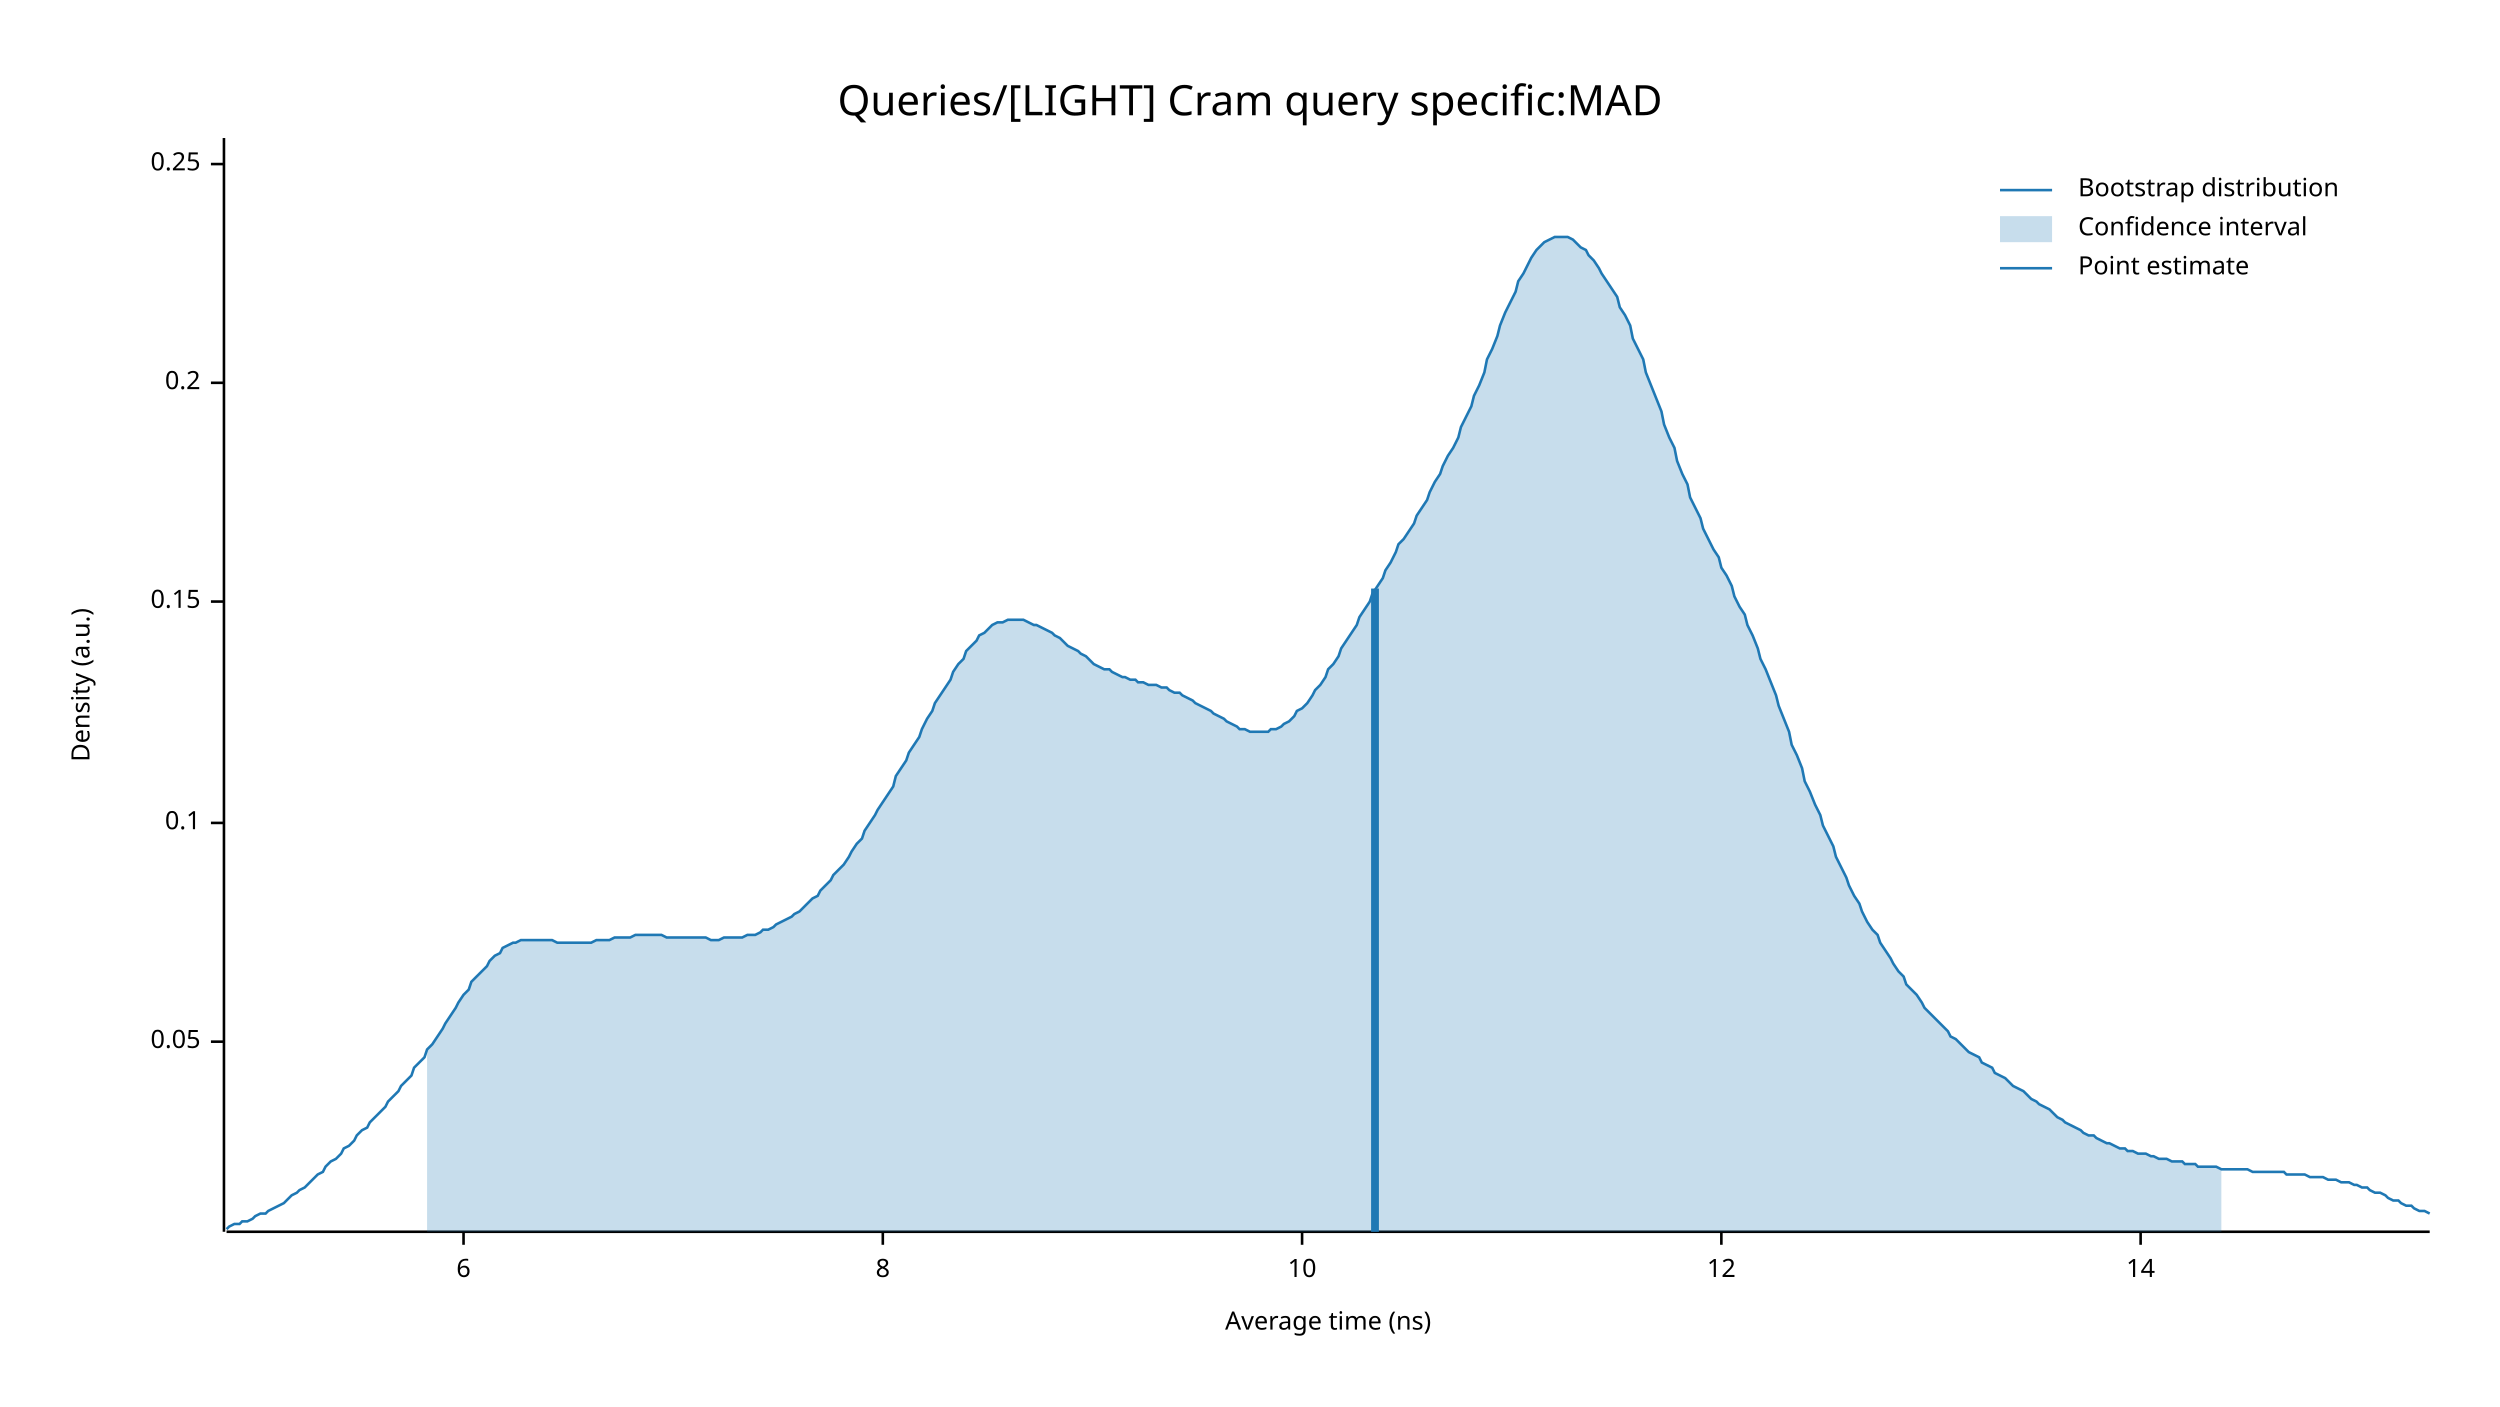
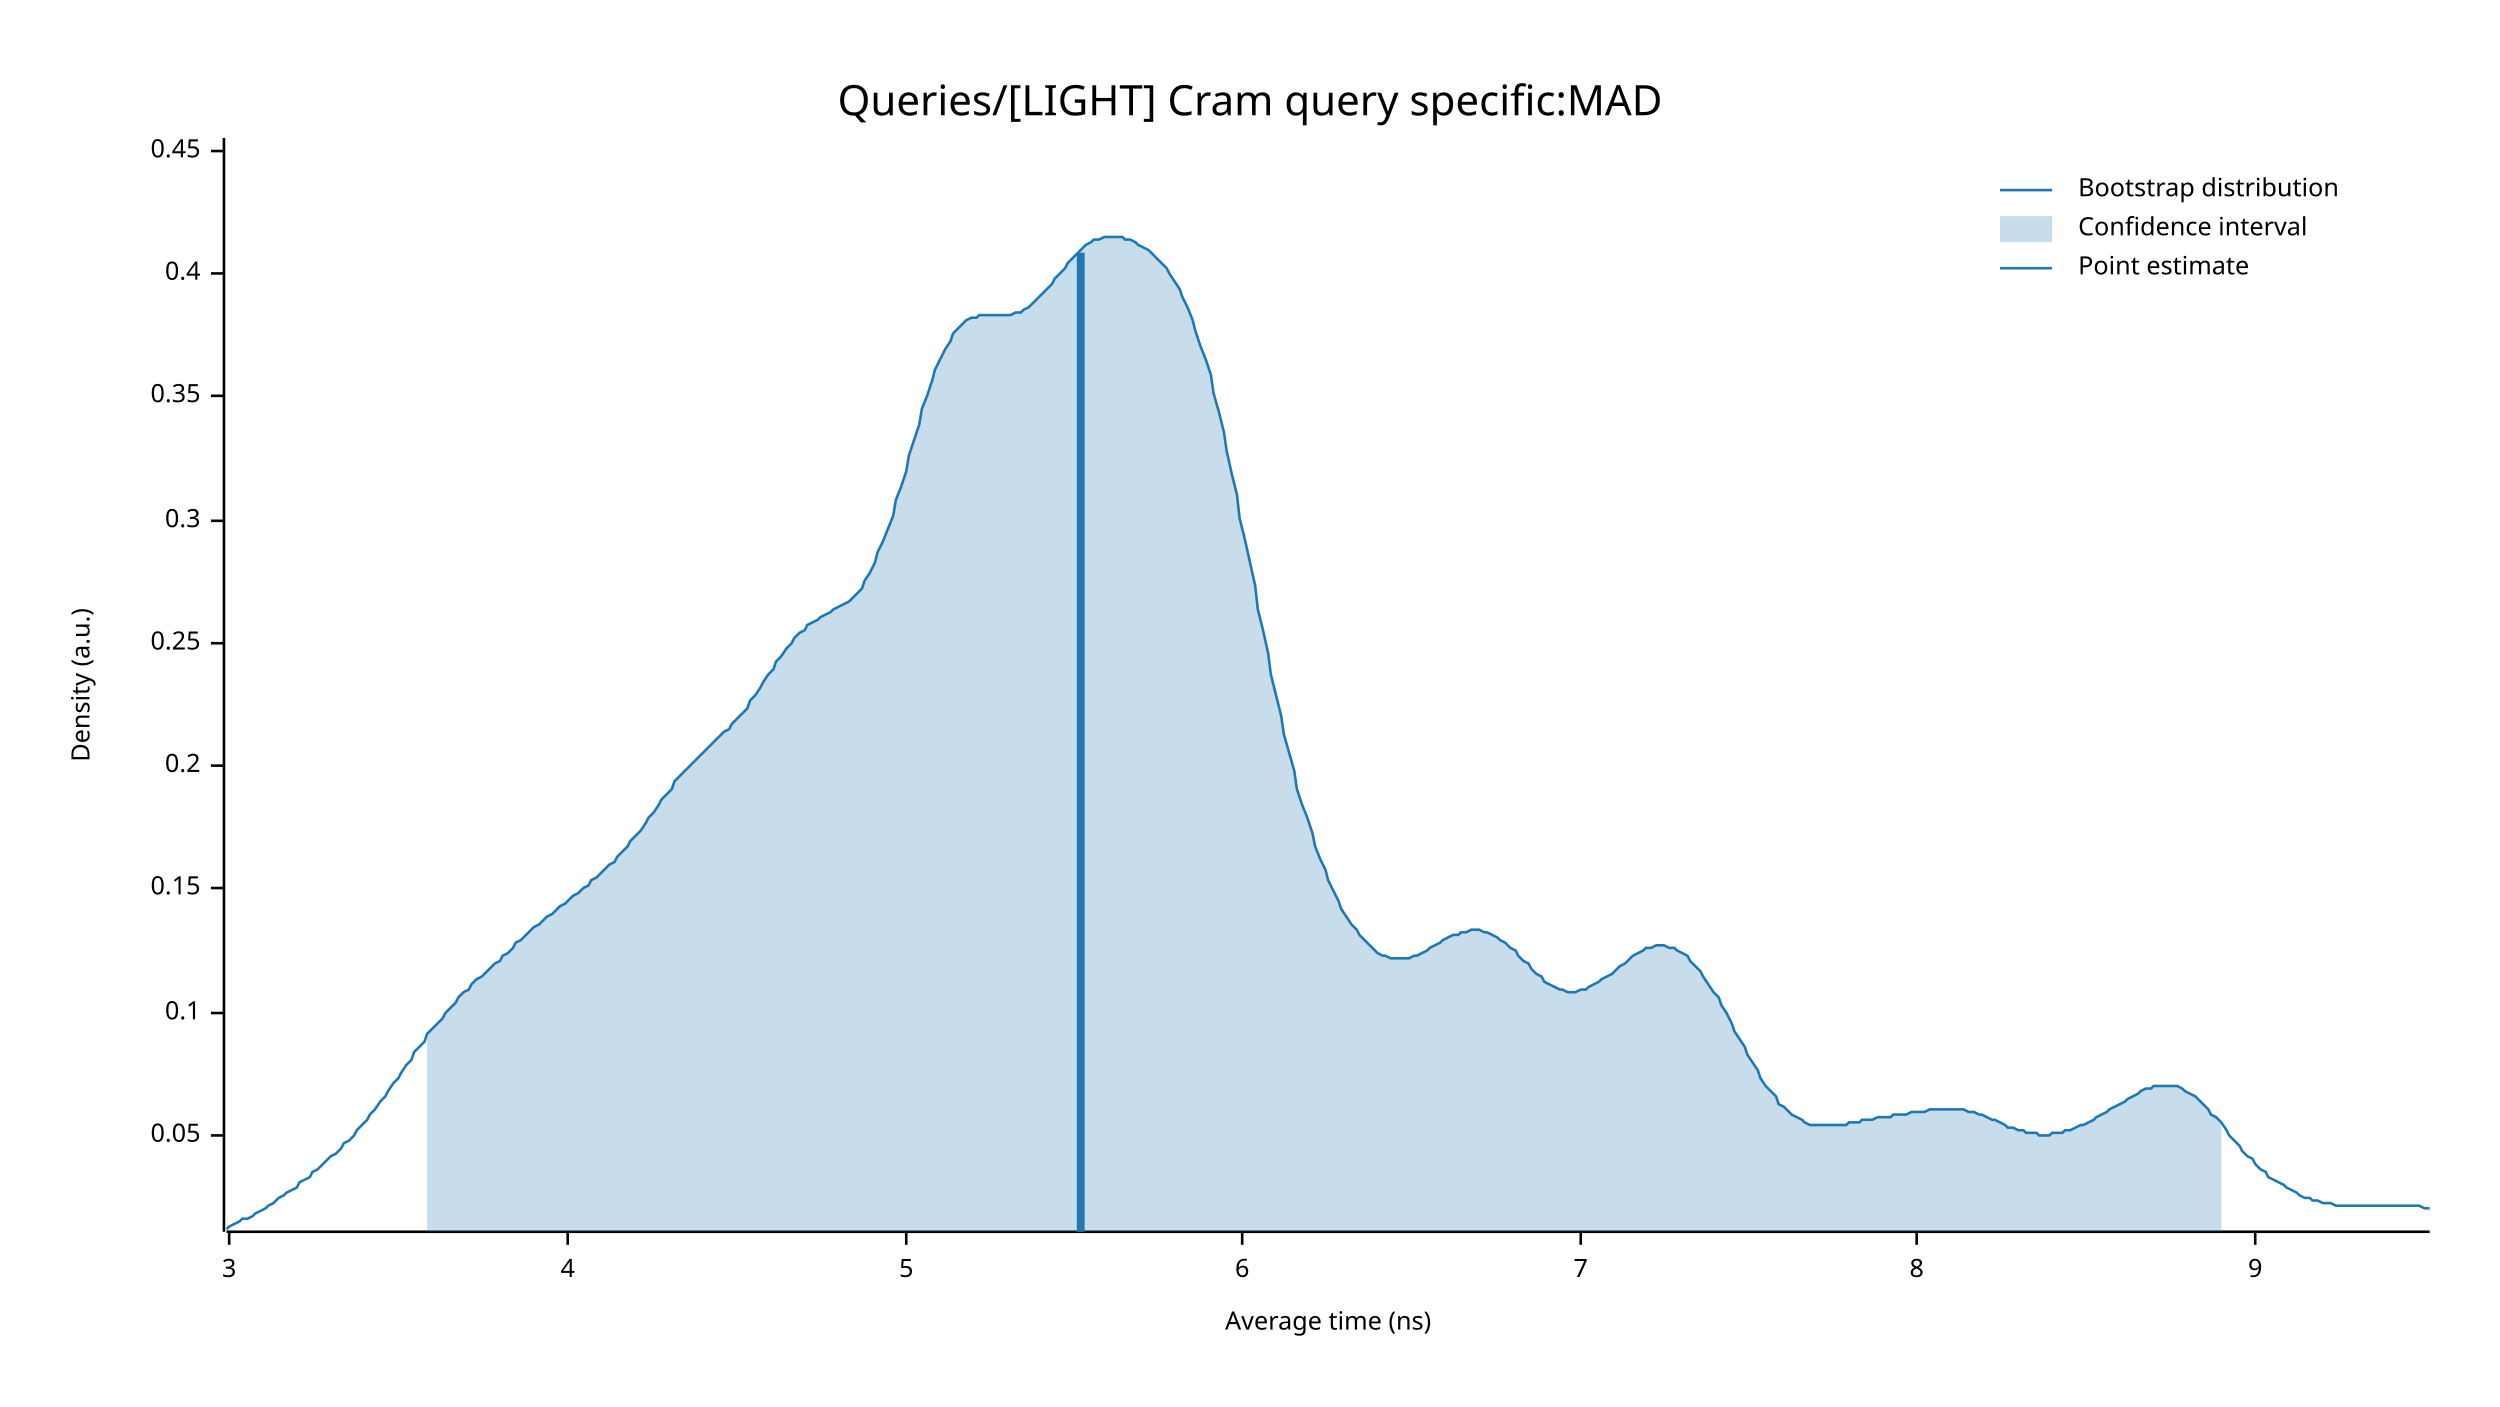
<svg xmlns="http://www.w3.org/2000/svg" width="960" height="540" viewBox="0 0 960 540">
  <text x="480" y="32" dy="0.76em" text-anchor="middle" font-family="sans-serif" font-size="16.129" opacity="1" fill="#000000">
Queries/[LIGHT] Cram query specific:MAD
</text>
  <text x="27" y="263" dy="0.76em" text-anchor="middle" font-family="sans-serif" font-size="9.677" opacity="1" fill="#000000" transform="rotate(270, 27, 263)">
Density (a.u.)
</text>
  <text x="510" y="513" dy="-0.5ex" text-anchor="middle" font-family="sans-serif" font-size="9.677" opacity="1" fill="#000000">
Average time (ns)
</text>
  <polyline fill="none" opacity="1" stroke="#000000" stroke-width="1" points="86,53 86,473 " />
-   <text x="77" y="400" dy="0.5ex" text-anchor="end" font-family="sans-serif" font-size="9.677" opacity="1" fill="#000000">
+   <text x="77" y="436" dy="0.5ex" text-anchor="end" font-family="sans-serif" font-size="9.677" opacity="1" fill="#000000">
0.05
</text>
-   <polyline fill="none" opacity="1" stroke="#000000" stroke-width="1" points="81,400 86,400 " />
-   <text x="77" y="316" dy="0.5ex" text-anchor="end" font-family="sans-serif" font-size="9.677" opacity="1" fill="#000000">
+   <polyline fill="none" opacity="1" stroke="#000000" stroke-width="1" points="81,436 86,436 " />
+   <text x="77" y="389" dy="0.5ex" text-anchor="end" font-family="sans-serif" font-size="9.677" opacity="1" fill="#000000">
0.1
</text>
-   <polyline fill="none" opacity="1" stroke="#000000" stroke-width="1" points="81,316 86,316 " />
-   <text x="77" y="231" dy="0.5ex" text-anchor="end" font-family="sans-serif" font-size="9.677" opacity="1" fill="#000000">
+   <polyline fill="none" opacity="1" stroke="#000000" stroke-width="1" points="81,389 86,389 " />
+   <text x="77" y="341" dy="0.5ex" text-anchor="end" font-family="sans-serif" font-size="9.677" opacity="1" fill="#000000">
0.15
</text>
-   <polyline fill="none" opacity="1" stroke="#000000" stroke-width="1" points="81,231 86,231 " />
-   <text x="77" y="147" dy="0.5ex" text-anchor="end" font-family="sans-serif" font-size="9.677" opacity="1" fill="#000000">
+   <polyline fill="none" opacity="1" stroke="#000000" stroke-width="1" points="81,341 86,341 " />
+   <text x="77" y="294" dy="0.5ex" text-anchor="end" font-family="sans-serif" font-size="9.677" opacity="1" fill="#000000">
0.2
</text>
-   <polyline fill="none" opacity="1" stroke="#000000" stroke-width="1" points="81,147 86,147 " />
-   <text x="77" y="63" dy="0.5ex" text-anchor="end" font-family="sans-serif" font-size="9.677" opacity="1" fill="#000000">
+   <polyline fill="none" opacity="1" stroke="#000000" stroke-width="1" points="81,294 86,294 " />
+   <text x="77" y="247" dy="0.5ex" text-anchor="end" font-family="sans-serif" font-size="9.677" opacity="1" fill="#000000">
0.25
</text>
-   <polyline fill="none" opacity="1" stroke="#000000" stroke-width="1" points="81,63 86,63 " />
+   <polyline fill="none" opacity="1" stroke="#000000" stroke-width="1" points="81,247 86,247 " />
+   <text x="77" y="200" dy="0.5ex" text-anchor="end" font-family="sans-serif" font-size="9.677" opacity="1" fill="#000000">
+ 0.3
+ </text>
+   <polyline fill="none" opacity="1" stroke="#000000" stroke-width="1" points="81,200 86,200 " />
+   <text x="77" y="152" dy="0.5ex" text-anchor="end" font-family="sans-serif" font-size="9.677" opacity="1" fill="#000000">
+ 0.35
+ </text>
+   <polyline fill="none" opacity="1" stroke="#000000" stroke-width="1" points="81,152 86,152 " />
+   <text x="77" y="105" dy="0.5ex" text-anchor="end" font-family="sans-serif" font-size="9.677" opacity="1" fill="#000000">
+ 0.4
+ </text>
+   <polyline fill="none" opacity="1" stroke="#000000" stroke-width="1" points="81,105 86,105 " />
+   <text x="77" y="58" dy="0.5ex" text-anchor="end" font-family="sans-serif" font-size="9.677" opacity="1" fill="#000000">
+ 0.45
+ </text>
+   <polyline fill="none" opacity="1" stroke="#000000" stroke-width="1" points="81,58 86,58 " />
  <polyline fill="none" opacity="1" stroke="#000000" stroke-width="1" points="87,473 933,473 " />
-   <text x="178" y="483" dy="0.76em" text-anchor="middle" font-family="sans-serif" font-size="9.677" opacity="1" fill="#000000">
+   <text x="88" y="483" dy="0.76em" text-anchor="middle" font-family="sans-serif" font-size="9.677" opacity="1" fill="#000000">
+ 3
+ </text>
+   <polyline fill="none" opacity="1" stroke="#000000" stroke-width="1" points="88,473 88,478 " />
+   <text x="218" y="483" dy="0.76em" text-anchor="middle" font-family="sans-serif" font-size="9.677" opacity="1" fill="#000000">
+ 4
+ </text>
+   <polyline fill="none" opacity="1" stroke="#000000" stroke-width="1" points="218,473 218,478 " />
+   <text x="348" y="483" dy="0.76em" text-anchor="middle" font-family="sans-serif" font-size="9.677" opacity="1" fill="#000000">
+ 5
+ </text>
+   <polyline fill="none" opacity="1" stroke="#000000" stroke-width="1" points="348,473 348,478 " />
+   <text x="477" y="483" dy="0.76em" text-anchor="middle" font-family="sans-serif" font-size="9.677" opacity="1" fill="#000000">
6
</text>
-   <polyline fill="none" opacity="1" stroke="#000000" stroke-width="1" points="178,473 178,478 " />
-   <text x="339" y="483" dy="0.76em" text-anchor="middle" font-family="sans-serif" font-size="9.677" opacity="1" fill="#000000">
+   <polyline fill="none" opacity="1" stroke="#000000" stroke-width="1" points="477,473 477,478 " />
+   <text x="607" y="483" dy="0.76em" text-anchor="middle" font-family="sans-serif" font-size="9.677" opacity="1" fill="#000000">
+ 7
+ </text>
+   <polyline fill="none" opacity="1" stroke="#000000" stroke-width="1" points="607,473 607,478 " />
+   <text x="736" y="483" dy="0.76em" text-anchor="middle" font-family="sans-serif" font-size="9.677" opacity="1" fill="#000000">
8
</text>
-   <polyline fill="none" opacity="1" stroke="#000000" stroke-width="1" points="339,473 339,478 " />
-   <text x="500" y="483" dy="0.76em" text-anchor="middle" font-family="sans-serif" font-size="9.677" opacity="1" fill="#000000">
- 10
+   <polyline fill="none" opacity="1" stroke="#000000" stroke-width="1" points="736,473 736,478 " />
+   <text x="866" y="483" dy="0.76em" text-anchor="middle" font-family="sans-serif" font-size="9.677" opacity="1" fill="#000000">
+ 9
</text>
-   <polyline fill="none" opacity="1" stroke="#000000" stroke-width="1" points="500,473 500,478 " />
-   <text x="661" y="483" dy="0.76em" text-anchor="middle" font-family="sans-serif" font-size="9.677" opacity="1" fill="#000000">
- 12
- </text>
-   <polyline fill="none" opacity="1" stroke="#000000" stroke-width="1" points="661,473 661,478 " />
-   <text x="822" y="483" dy="0.76em" text-anchor="middle" font-family="sans-serif" font-size="9.677" opacity="1" fill="#000000">
- 14
- </text>
-   <polyline fill="none" opacity="1" stroke="#000000" stroke-width="1" points="822,473 822,478 " />
-   <polyline fill="none" opacity="1" stroke="#1F78B4" stroke-width="1" points="87,472 88,471 90,470 92,470 93,469 95,469 97,468 98,467 100,466 102,466 103,465 105,464 107,463 109,462 110,461 112,459 114,458 115,457 117,456 119,454 120,453 122,451 124,450 125,448 127,446 129,445 131,443 132,441 134,440 136,438 137,436 139,434 141,433 142,431 144,429 146,427 148,425 149,423 151,421 153,419 154,417 156,415 158,413 159,410 161,408 163,406 164,403 166,401 168,398 170,395 171,393 173,390 175,387 176,385 178,382 180,380 181,377 183,375 185,373 187,371 188,369 190,367 192,366 193,364 195,363 197,362 198,362 200,361 202,361 203,361 205,361 207,361 209,361 210,361 212,361 214,362 215,362 217,362 219,362 220,362 222,362 224,362 226,362 227,362 229,361 231,361 232,361 234,361 236,360 237,360 239,360 241,360 242,360 244,359 246,359 248,359 249,359 251,359 253,359 254,359 256,360 258,360 259,360 261,360 263,360 265,360 266,360 268,360 270,360 271,360 273,361 275,361 276,361 278,360 280,360 281,360 283,360 285,360 287,359 288,359 290,359 292,358 293,357 295,357 297,356 298,355 300,354 302,353 304,352 305,351 307,350 309,348 310,347 312,345 314,344 315,342 317,340 319,338 320,336 322,334 324,332 326,329 327,327 329,324 331,322 332,319 334,316 336,313 337,311 339,308 341,305 343,302 344,298 346,295 348,292 349,289 351,286 353,283 354,280 356,276 358,273 359,270 361,267 363,264 365,261 366,258 368,255 370,253 371,250 373,248 375,246 376,244 378,243 380,241 381,240 383,239 385,239 387,238 388,238 390,238 392,238 393,238 395,239 397,240 398,240 400,241 402,242 404,243 405,244 407,245 409,247 410,248 412,249 414,250 415,251 417,252 419,254 420,255 422,256 424,257 426,257 427,258 429,259 431,260 432,260 434,261 436,261 437,262 439,262 441,263 443,263 444,263 446,264 448,264 449,265 451,266 453,266 454,267 456,268 458,269 459,270 461,271 463,272 465,273 466,274 468,275 470,276 471,277 473,278 475,279 476,280 478,280 480,281 482,281 483,281 485,281 487,281 488,280 490,280 492,279 493,278 495,277 497,275 498,273 500,272 502,270 504,267 505,265 507,263 509,260 510,257 512,255 514,252 515,249 517,246 519,243 521,240 522,237 524,234 526,231 527,228 529,225 531,222 532,219 534,216 536,212 537,209 539,207 541,204 543,201 544,198 546,195 548,192 549,189 551,185 553,182 554,179 556,175 558,172 560,168 561,164 563,160 565,156 566,152 568,148 570,143 571,138 573,134 575,129 576,125 578,120 580,116 582,112 583,108 585,105 587,101 588,99 590,96 592,94 593,93 595,92 597,91 599,91 600,91 602,91 604,92 605,93 607,95 609,96 610,98 612,100 614,103 615,105 617,108 619,111 621,114 622,118 624,121 626,125 627,130 629,134 631,138 632,143 634,148 636,153 638,158 639,163 641,168 643,172 644,177 646,182 648,186 649,191 651,195 653,199 654,203 656,207 658,211 660,214 661,218 663,221 665,225 666,229 668,233 670,236 671,240 673,244 675,249 676,253 678,257 680,262 682,267 683,271 685,276 687,281 688,286 690,290 692,295 693,300 695,304 697,309 699,313 700,317 702,321 704,325 705,329 707,333 709,337 710,340 712,344 714,347 715,350 717,354 719,357 721,359 722,362 724,365 726,368 727,370 729,373 731,375 732,378 734,380 736,382 738,385 739,387 741,389 743,391 744,392 746,394 748,396 749,398 751,399 753,401 754,402 756,404 758,405 760,406 761,408 763,409 765,410 766,412 768,413 770,414 771,415 773,417 775,418 777,419 778,420 780,422 782,423 783,424 785,425 787,426 788,427 790,429 792,430 793,431 795,432 797,433 799,434 800,435 802,436 804,436 805,437 807,438 809,439 810,439 812,440 814,441 816,441 817,442 819,442 821,443 822,443 824,443 826,444 827,444 829,445 831,445 832,445 834,446 836,446 838,446 839,447 841,447 843,447 844,448 846,448 848,448 849,448 851,448 853,449 855,449 856,449 858,449 860,449 861,449 863,449 865,450 866,450 868,450 870,450 871,450 873,450 875,450 877,450 878,451 880,451 882,451 883,451 885,451 887,452 888,452 890,452 892,452 894,453 895,453 897,453 899,454 900,454 902,454 904,455 905,455 907,456 909,456 910,457 912,458 914,458 916,459 917,460 919,461 921,461 922,462 924,463 926,463 927,464 929,465 931,465 933,466 " />
-   <polygon opacity="0.25" fill="#1F78B4" points="164,403 166,401 168,398 170,395 171,393 173,390 175,387 176,385 178,382 180,380 181,377 183,375 185,373 187,371 188,369 190,367 192,366 193,364 195,363 197,362 198,362 200,361 202,361 203,361 205,361 207,361 209,361 210,361 212,361 214,362 215,362 217,362 219,362 220,362 222,362 224,362 226,362 227,362 229,361 231,361 232,361 234,361 236,360 237,360 239,360 241,360 242,360 244,359 246,359 248,359 249,359 251,359 253,359 254,359 256,360 258,360 259,360 261,360 263,360 265,360 266,360 268,360 270,360 271,360 273,361 275,361 276,361 278,360 280,360 281,360 283,360 285,360 287,359 288,359 290,359 292,358 293,357 295,357 297,356 298,355 300,354 302,353 304,352 305,351 307,350 309,348 310,347 312,345 314,344 315,342 317,340 319,338 320,336 322,334 324,332 326,329 327,327 329,324 331,322 332,319 334,316 336,313 337,311 339,308 341,305 343,302 344,298 346,295 348,292 349,289 351,286 353,283 354,280 356,276 358,273 359,270 361,267 363,264 365,261 366,258 368,255 370,253 371,250 373,248 375,246 376,244 378,243 380,241 381,240 383,239 385,239 387,238 388,238 390,238 392,238 393,238 395,239 397,240 398,240 400,241 402,242 404,243 405,244 407,245 409,247 410,248 412,249 414,250 415,251 417,252 419,254 420,255 422,256 424,257 426,257 427,258 429,259 431,260 432,260 434,261 436,261 437,262 439,262 441,263 443,263 444,263 446,264 448,264 449,265 451,266 453,266 454,267 456,268 458,269 459,270 461,271 463,272 465,273 466,274 468,275 470,276 471,277 473,278 475,279 476,280 478,280 480,281 482,281 483,281 485,281 487,281 488,280 490,280 492,279 493,278 495,277 497,275 498,273 500,272 502,270 504,267 505,265 507,263 509,260 510,257 512,255 514,252 515,249 517,246 519,243 521,240 522,237 524,234 526,231 527,228 529,225 531,222 532,219 534,216 536,212 537,209 539,207 541,204 543,201 544,198 546,195 548,192 549,189 551,185 553,182 554,179 556,175 558,172 560,168 561,164 563,160 565,156 566,152 568,148 570,143 571,138 573,134 575,129 576,125 578,120 580,116 582,112 583,108 585,105 587,101 588,99 590,96 592,94 593,93 595,92 597,91 599,91 600,91 602,91 604,92 605,93 607,95 609,96 610,98 612,100 614,103 615,105 617,108 619,111 621,114 622,118 624,121 626,125 627,130 629,134 631,138 632,143 634,148 636,153 638,158 639,163 641,168 643,172 644,177 646,182 648,186 649,191 651,195 653,199 654,203 656,207 658,211 660,214 661,218 663,221 665,225 666,229 668,233 670,236 671,240 673,244 675,249 676,253 678,257 680,262 682,267 683,271 685,276 687,281 688,286 690,290 692,295 693,300 695,304 697,309 699,313 700,317 702,321 704,325 705,329 707,333 709,337 710,340 712,344 714,347 715,350 717,354 719,357 721,359 722,362 724,365 726,368 727,370 729,373 731,375 732,378 734,380 736,382 738,385 739,387 741,389 743,391 744,392 746,394 748,396 749,398 751,399 753,401 754,402 756,404 758,405 760,406 761,408 763,409 765,410 766,412 768,413 770,414 771,415 773,417 775,418 777,419 778,420 780,422 782,423 783,424 785,425 787,426 788,427 790,429 792,430 793,431 795,432 797,433 799,434 800,435 802,436 804,436 805,437 807,438 809,439 810,439 812,440 814,441 816,441 817,442 819,442 821,443 822,443 824,443 826,444 827,444 829,445 831,445 832,445 834,446 836,446 838,446 839,447 841,447 843,447 844,448 846,448 848,448 849,448 851,448 853,449 853,473 164,473 " />
-   <polyline fill="none" opacity="1" stroke="#1F78B4" stroke-width="3" points="528,473 528,226 " />
+   <polyline fill="none" opacity="1" stroke="#000000" stroke-width="1" points="866,473 866,478 " />
+   <polyline fill="none" opacity="1" stroke="#1F78B4" stroke-width="1" points="87,472 88,471 90,470 92,469 93,468 95,468 97,467 98,466 100,465 102,464 103,463 105,462 107,460 109,459 110,458 112,457 114,456 115,454 117,453 119,452 120,450 122,449 124,447 125,446 127,444 129,443 131,441 132,439 134,438 136,436 137,434 139,432 141,430 142,428 144,426 146,423 148,421 149,419 151,416 153,414 154,412 156,409 158,407 159,404 161,402 163,400 164,397 166,395 168,393 170,391 171,389 173,387 175,385 176,383 178,381 180,380 181,378 183,376 185,375 187,373 188,372 190,370 192,369 193,367 195,366 197,364 198,362 200,361 202,359 203,358 205,356 207,355 209,353 210,352 212,351 214,349 215,348 217,347 219,345 220,344 222,343 224,341 226,340 227,338 229,337 231,335 232,334 234,332 236,331 237,329 239,327 241,325 242,323 244,321 246,319 248,316 249,314 251,312 253,309 254,307 256,305 258,303 259,300 261,298 263,296 265,294 266,293 268,291 270,289 271,288 273,286 275,284 276,283 278,281 280,280 281,278 283,276 285,274 287,272 288,269 290,267 292,264 293,262 295,259 297,257 298,254 300,252 302,249 304,247 305,245 307,243 309,242 310,240 312,239 314,238 315,237 317,236 319,235 320,234 322,233 324,232 326,231 327,230 329,228 331,226 332,223 334,220 336,216 337,212 339,208 341,203 343,198 344,192 346,187 348,181 349,175 351,169 353,163 354,157 356,152 358,146 359,142 361,138 363,134 365,131 366,128 368,126 370,124 371,123 373,122 375,122 376,121 378,121 380,121 381,121 383,121 385,121 387,121 388,121 390,120 392,120 393,119 395,118 397,116 398,115 400,113 402,111 404,109 405,107 407,105 409,103 410,101 412,99 414,97 415,96 417,94 419,93 420,92 422,92 424,91 426,91 427,91 429,91 431,91 432,92 434,92 436,93 437,94 439,95 441,96 443,98 444,99 446,101 448,103 449,105 451,108 453,111 454,114 456,118 458,123 459,127 461,133 463,138 465,144 466,151 468,158 470,166 471,173 473,182 475,190 476,199 478,207 480,216 482,225 483,234 485,242 487,251 488,259 490,267 492,275 493,282 495,289 497,296 498,303 500,309 502,314 504,320 505,325 507,330 509,334 510,338 512,342 514,346 515,349 517,352 519,355 521,357 522,359 524,361 526,363 527,364 529,366 531,367 532,367 534,368 536,368 537,368 539,368 541,368 543,367 544,367 546,366 548,365 549,364 551,363 553,362 554,361 556,360 558,359 560,359 561,358 563,358 565,357 566,357 568,357 570,358 571,358 573,359 575,360 576,361 578,362 580,364 582,365 583,367 585,369 587,370 588,372 590,374 592,375 593,377 595,378 597,379 599,380 600,380 602,381 604,381 605,381 607,380 609,380 610,379 612,378 614,377 615,376 617,375 619,374 621,372 622,371 624,370 626,368 627,367 629,366 631,365 632,364 634,364 636,363 638,363 639,363 641,364 643,364 644,365 646,366 648,367 649,369 651,371 653,373 654,375 656,378 658,381 660,383 661,386 663,389 665,393 666,396 668,399 670,402 671,405 673,408 675,411 676,414 678,417 680,419 682,421 683,424 685,425 687,427 688,428 690,429 692,430 693,431 695,432 697,432 699,432 700,432 702,432 704,432 705,432 707,432 709,432 710,431 712,431 714,431 715,430 717,430 719,430 721,429 722,429 724,429 726,429 727,428 729,428 731,428 732,428 734,427 736,427 738,427 739,427 741,426 743,426 744,426 746,426 748,426 749,426 751,426 753,426 754,426 756,427 758,427 760,428 761,428 763,429 765,430 766,430 768,431 770,432 771,433 773,433 775,434 777,434 778,435 780,435 782,435 783,436 785,436 787,436 788,435 790,435 792,435 793,434 795,434 797,433 799,432 800,432 802,431 804,430 805,429 807,428 809,427 810,426 812,425 814,424 816,423 817,422 819,421 821,420 822,419 824,418 826,418 827,417 829,417 831,417 832,417 834,417 836,417 838,418 839,419 841,420 843,421 844,422 846,424 848,426 849,428 851,429 853,431 855,434 856,436 858,438 860,440 861,442 863,444 865,445 866,447 868,449 870,450 871,452 873,453 875,454 877,455 878,456 880,457 882,458 883,459 885,460 887,460 888,461 890,461 892,462 894,462 895,462 897,463 899,463 900,463 902,463 904,463 905,463 907,463 909,463 910,463 912,463 914,463 916,463 917,463 919,463 921,463 922,463 924,463 926,463 927,463 929,463 931,464 933,464 " />
+   <polygon opacity="0.25" fill="#1F78B4" points="164,397 166,395 168,393 170,391 171,389 173,387 175,385 176,383 178,381 180,380 181,378 183,376 185,375 187,373 188,372 190,370 192,369 193,367 195,366 197,364 198,362 200,361 202,359 203,358 205,356 207,355 209,353 210,352 212,351 214,349 215,348 217,347 219,345 220,344 222,343 224,341 226,340 227,338 229,337 231,335 232,334 234,332 236,331 237,329 239,327 241,325 242,323 244,321 246,319 248,316 249,314 251,312 253,309 254,307 256,305 258,303 259,300 261,298 263,296 265,294 266,293 268,291 270,289 271,288 273,286 275,284 276,283 278,281 280,280 281,278 283,276 285,274 287,272 288,269 290,267 292,264 293,262 295,259 297,257 298,254 300,252 302,249 304,247 305,245 307,243 309,242 310,240 312,239 314,238 315,237 317,236 319,235 320,234 322,233 324,232 326,231 327,230 329,228 331,226 332,223 334,220 336,216 337,212 339,208 341,203 343,198 344,192 346,187 348,181 349,175 351,169 353,163 354,157 356,152 358,146 359,142 361,138 363,134 365,131 366,128 368,126 370,124 371,123 373,122 375,122 376,121 378,121 380,121 381,121 383,121 385,121 387,121 388,121 390,120 392,120 393,119 395,118 397,116 398,115 400,113 402,111 404,109 405,107 407,105 409,103 410,101 412,99 414,97 415,96 417,94 419,93 420,92 422,92 424,91 426,91 427,91 429,91 431,91 432,92 434,92 436,93 437,94 439,95 441,96 443,98 444,99 446,101 448,103 449,105 451,108 453,111 454,114 456,118 458,123 459,127 461,133 463,138 465,144 466,151 468,158 470,166 471,173 473,182 475,190 476,199 478,207 480,216 482,225 483,234 485,242 487,251 488,259 490,267 492,275 493,282 495,289 497,296 498,303 500,309 502,314 504,320 505,325 507,330 509,334 510,338 512,342 514,346 515,349 517,352 519,355 521,357 522,359 524,361 526,363 527,364 529,366 531,367 532,367 534,368 536,368 537,368 539,368 541,368 543,367 544,367 546,366 548,365 549,364 551,363 553,362 554,361 556,360 558,359 560,359 561,358 563,358 565,357 566,357 568,357 570,358 571,358 573,359 575,360 576,361 578,362 580,364 582,365 583,367 585,369 587,370 588,372 590,374 592,375 593,377 595,378 597,379 599,380 600,380 602,381 604,381 605,381 607,380 609,380 610,379 612,378 614,377 615,376 617,375 619,374 621,372 622,371 624,370 626,368 627,367 629,366 631,365 632,364 634,364 636,363 638,363 639,363 641,364 643,364 644,365 646,366 648,367 649,369 651,371 653,373 654,375 656,378 658,381 660,383 661,386 663,389 665,393 666,396 668,399 670,402 671,405 673,408 675,411 676,414 678,417 680,419 682,421 683,424 685,425 687,427 688,428 690,429 692,430 693,431 695,432 697,432 699,432 700,432 702,432 704,432 705,432 707,432 709,432 710,431 712,431 714,431 715,430 717,430 719,430 721,429 722,429 724,429 726,429 727,428 729,428 731,428 732,428 734,427 736,427 738,427 739,427 741,426 743,426 744,426 746,426 748,426 749,426 751,426 753,426 754,426 756,427 758,427 760,428 761,428 763,429 765,430 766,430 768,431 770,432 771,433 773,433 775,434 777,434 778,435 780,435 782,435 783,436 785,436 787,436 788,435 790,435 792,435 793,434 795,434 797,433 799,432 800,432 802,431 804,430 805,429 807,428 809,427 810,426 812,425 814,424 816,423 817,422 819,421 821,420 822,419 824,418 826,418 827,417 829,417 831,417 832,417 834,417 836,417 838,418 839,419 841,420 843,421 844,422 846,424 848,426 849,428 851,429 853,431 853,473 164,473 " />
+   <polyline fill="none" opacity="1" stroke="#1F78B4" stroke-width="3" points="415,473 415,97 " />
  <text x="798" y="68" dy="0.76em" text-anchor="start" font-family="sans-serif" font-size="9.677" opacity="1" fill="#000000">
Bootstrap distribution
</text>
  <text x="798" y="83" dy="0.76em" text-anchor="start" font-family="sans-serif" font-size="9.677" opacity="1" fill="#000000">
Confidence interval
</text>
  <text x="798" y="98" dy="0.76em" text-anchor="start" font-family="sans-serif" font-size="9.677" opacity="1" fill="#000000">
Point estimate
</text>
  <polyline fill="none" opacity="1" stroke="#1F78B4" stroke-width="1" points="768,73 788,73 " />
  <rect x="768" y="83" width="20" height="10" opacity="0.25" fill="#1F78B4" stroke="none" />
  <polyline fill="none" opacity="1" stroke="#1F78B4" stroke-width="1" points="768,103 788,103 " />
</svg>
